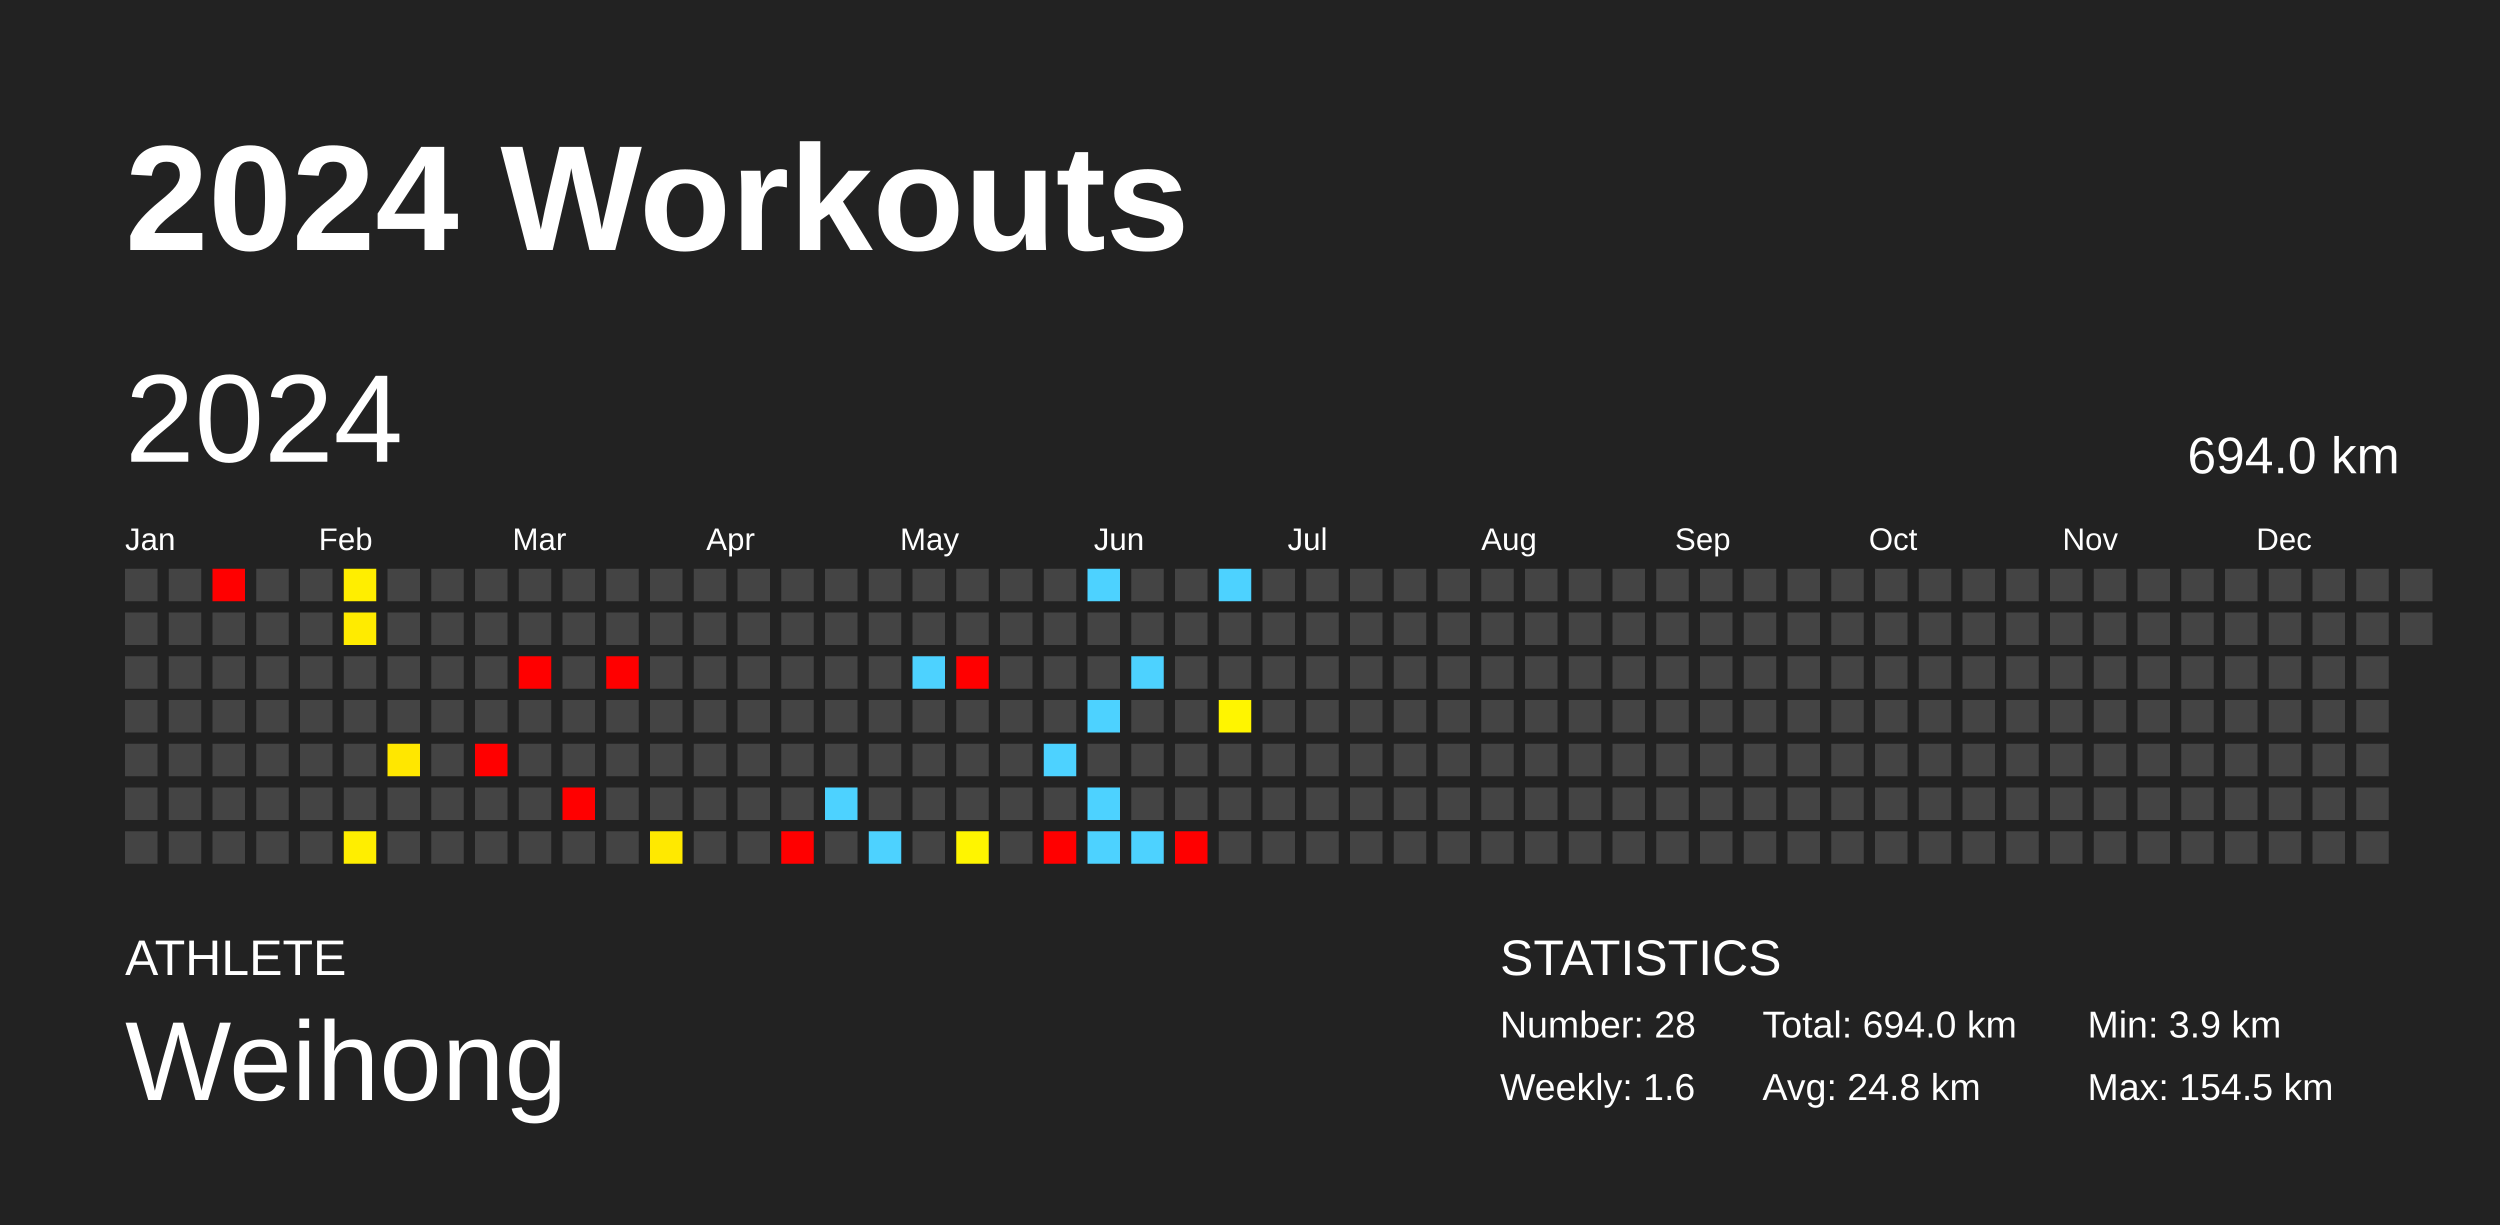
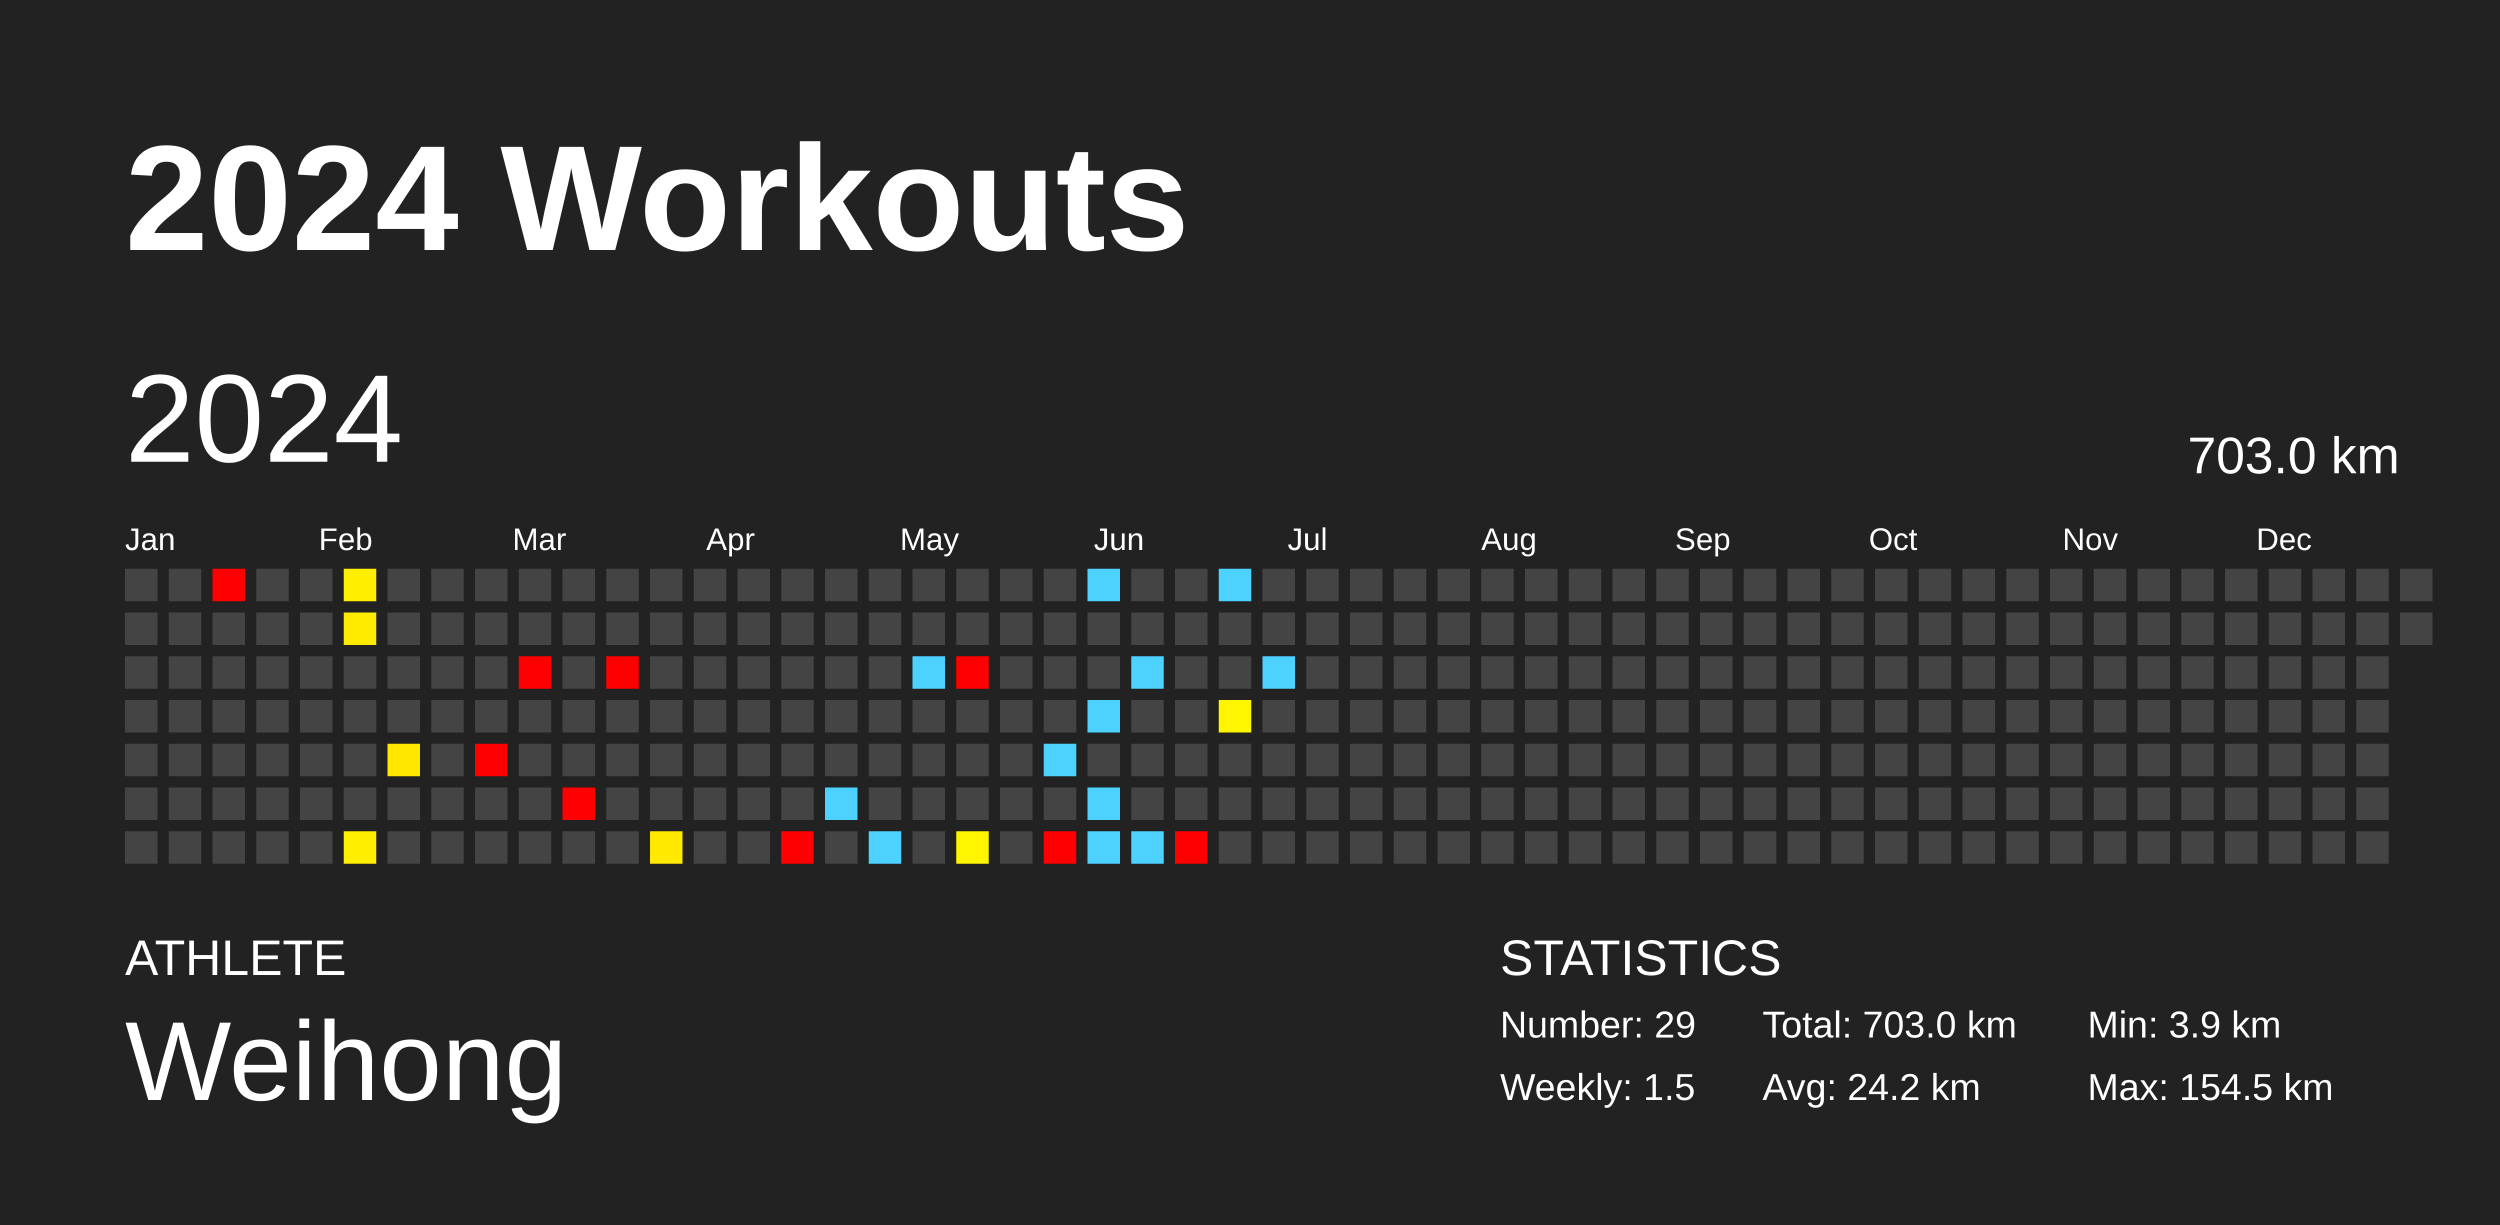
<svg xmlns="http://www.w3.org/2000/svg" baseProfile="full" height="98mm" version="1.1" viewBox="0,0,200,98" width="200mm">
  <defs />
  <rect fill="#222222" height="98" width="200" x="0" y="0" />
  <text fill="#FFFFFF" style="font-size:12px; font-family:Arial; font-weight:bold;" x="10" y="20">2024 Workouts</text>
  <text fill="#FFFFFF" style="font-size:4px; font-family:Arial" x="10" y="78">ATHLETE</text>
  <text fill="#FFFFFF" style="font-size:9px; font-family:Arial" x="10" y="88">Weihong</text>
  <text fill="#FFFFFF" style="font-size:4px; font-family:Arial" x="120" y="78">STATISTICS</text>
-   <text fill="#FFFFFF" style="font-size:3px; font-family:Arial" x="120" y="83">Number: 28</text>
-   <text fill="#FFFFFF" style="font-size:3px; font-family:Arial" x="120" y="88">Weekly: 1.6</text>
-   <text fill="#FFFFFF" style="font-size:3px; font-family:Arial" x="141" y="83">Total: 694.0 km</text>
-   <text fill="#FFFFFF" style="font-size:3px; font-family:Arial" x="141" y="88">Avg: 24.8 km</text>
+   <text fill="#FFFFFF" style="font-size:3px; font-family:Arial" x="120" y="83">Number: 29</text>
+   <text fill="#FFFFFF" style="font-size:3px; font-family:Arial" x="120" y="88">Weekly: 1.5</text>
+   <text fill="#FFFFFF" style="font-size:3px; font-family:Arial" x="141" y="83">Total: 703.0 km</text>
+   <text fill="#FFFFFF" style="font-size:3px; font-family:Arial" x="141" y="88">Avg: 24.2 km</text>
  <text fill="#FFFFFF" style="font-size:3px; font-family:Arial" x="167" y="83">Min: 3.9 km</text>
  <text fill="#FFFFFF" style="font-size:3px; font-family:Arial" x="167" y="88">Max: 154.5 km</text>
  <text dominant-baseline="hanging" fill="#FFFFFF" style="font-size:10.0px; font-family:Arial;" x="10" y="30">2024</text>
-   <text dominant-baseline="hanging" fill="#FFFFFF" style="font-size:4.125px; font-family:Arial;" x="175" y="35">694.0 km</text>
+   <text dominant-baseline="hanging" fill="#FFFFFF" style="font-size:4.125px; font-family:Arial;" x="175" y="35">703.0 km</text>
  <text fill="#FFFFFF" style="font-size:2.5px; font-family:Arial" x="10.0" y="44">Jan</text>
  <text fill="#FFFFFF" style="font-size:2.5px; font-family:Arial" x="25.5" y="44">Feb</text>
  <text fill="#FFFFFF" style="font-size:2.5px; font-family:Arial" x="41.0" y="44">Mar</text>
  <text fill="#FFFFFF" style="font-size:2.5px; font-family:Arial" x="56.5" y="44">Apr</text>
  <text fill="#FFFFFF" style="font-size:2.5px; font-family:Arial" x="72.0" y="44">May</text>
  <text fill="#FFFFFF" style="font-size:2.5px; font-family:Arial" x="87.5" y="44">Jun</text>
  <text fill="#FFFFFF" style="font-size:2.5px; font-family:Arial" x="103.0" y="44">Jul</text>
  <text fill="#FFFFFF" style="font-size:2.5px; font-family:Arial" x="118.5" y="44">Aug</text>
  <text fill="#FFFFFF" style="font-size:2.5px; font-family:Arial" x="134.0" y="44">Sep</text>
  <text fill="#FFFFFF" style="font-size:2.5px; font-family:Arial" x="149.5" y="44">Oct</text>
  <text fill="#FFFFFF" style="font-size:2.5px; font-family:Arial" x="165.0" y="44">Nov</text>
  <text fill="#FFFFFF" style="font-size:2.5px; font-family:Arial" x="180.5" y="44">Dec</text>
  <rect fill="#444444" height="2.6" width="2.6" x="10.0" y="45.5" />
  <rect fill="#444444" height="2.6" width="2.6" x="10.0" y="49.0" />
  <rect fill="#444444" height="2.6" width="2.6" x="10.0" y="52.5" />
  <rect fill="#444444" height="2.6" width="2.6" x="10.0" y="56.0" />
  <rect fill="#444444" height="2.6" width="2.6" x="10.0" y="59.5" />
  <rect fill="#444444" height="2.6" width="2.6" x="10.0" y="63.0" />
  <rect fill="#444444" height="2.6" width="2.6" x="10.0" y="66.5" />
  <rect fill="#444444" height="2.6" width="2.6" x="13.5" y="45.5" />
  <rect fill="#444444" height="2.6" width="2.6" x="13.5" y="49.0" />
  <rect fill="#444444" height="2.6" width="2.6" x="13.5" y="52.5" />
  <rect fill="#444444" height="2.6" width="2.6" x="13.5" y="56.0" />
  <rect fill="#444444" height="2.6" width="2.6" x="13.5" y="59.5" />
  <rect fill="#444444" height="2.6" width="2.6" x="13.5" y="63.0" />
  <rect fill="#444444" height="2.6" width="2.6" x="13.5" y="66.5" />
  <rect fill="red" height="2.6" width="2.6" x="17.0" y="45.5" />
  <rect fill="#444444" height="2.6" width="2.6" x="17.0" y="49.0" />
  <rect fill="#444444" height="2.6" width="2.6" x="17.0" y="52.5" />
  <rect fill="#444444" height="2.6" width="2.6" x="17.0" y="56.0" />
  <rect fill="#444444" height="2.6" width="2.6" x="17.0" y="59.5" />
  <rect fill="#444444" height="2.6" width="2.6" x="17.0" y="63.0" />
  <rect fill="#444444" height="2.6" width="2.6" x="17.0" y="66.5" />
  <rect fill="#444444" height="2.6" width="2.6" x="20.5" y="45.5" />
  <rect fill="#444444" height="2.6" width="2.6" x="20.5" y="49.0" />
  <rect fill="#444444" height="2.6" width="2.6" x="20.5" y="52.5" />
  <rect fill="#444444" height="2.6" width="2.6" x="20.5" y="56.0" />
  <rect fill="#444444" height="2.6" width="2.6" x="20.5" y="59.5" />
  <rect fill="#444444" height="2.6" width="2.6" x="20.5" y="63.0" />
  <rect fill="#444444" height="2.6" width="2.6" x="20.5" y="66.5" />
  <rect fill="#444444" height="2.6" width="2.6" x="24.0" y="45.5" />
  <rect fill="#444444" height="2.6" width="2.6" x="24.0" y="49.0" />
  <rect fill="#444444" height="2.6" width="2.6" x="24.0" y="52.5" />
  <rect fill="#444444" height="2.6" width="2.6" x="24.0" y="56.0" />
  <rect fill="#444444" height="2.6" width="2.6" x="24.0" y="59.5" />
  <rect fill="#444444" height="2.6" width="2.6" x="24.0" y="63.0" />
  <rect fill="#444444" height="2.6" width="2.6" x="24.0" y="66.5" />
  <rect fill="#ffee00" height="2.6" width="2.6" x="27.5" y="45.5" />
  <rect fill="#ffeb00" height="2.6" width="2.6" x="27.5" y="49.0" />
  <rect fill="#444444" height="2.6" width="2.6" x="27.5" y="52.5" />
  <rect fill="#444444" height="2.6" width="2.6" x="27.5" y="56.0" />
  <rect fill="#444444" height="2.6" width="2.6" x="27.5" y="59.5" />
  <rect fill="#444444" height="2.6" width="2.6" x="27.5" y="63.0" />
  <rect fill="#ffee00" height="2.6" width="2.6" x="27.5" y="66.5" />
  <rect fill="#444444" height="2.6" width="2.6" x="31.0" y="45.5" />
  <rect fill="#444444" height="2.6" width="2.6" x="31.0" y="49.0" />
  <rect fill="#444444" height="2.6" width="2.6" x="31.0" y="52.5" />
  <rect fill="#444444" height="2.6" width="2.6" x="31.0" y="56.0" />
  <rect fill="#ffe700" height="2.6" width="2.6" x="31.0" y="59.5" />
  <rect fill="#444444" height="2.6" width="2.6" x="31.0" y="63.0" />
  <rect fill="#444444" height="2.6" width="2.6" x="31.0" y="66.5" />
  <rect fill="#444444" height="2.6" width="2.6" x="34.5" y="45.5" />
  <rect fill="#444444" height="2.6" width="2.6" x="34.5" y="49.0" />
  <rect fill="#444444" height="2.6" width="2.6" x="34.5" y="52.5" />
  <rect fill="#444444" height="2.6" width="2.6" x="34.5" y="56.0" />
  <rect fill="#444444" height="2.6" width="2.6" x="34.5" y="59.5" />
  <rect fill="#444444" height="2.6" width="2.6" x="34.5" y="63.0" />
  <rect fill="#444444" height="2.6" width="2.6" x="34.5" y="66.5" />
  <rect fill="#444444" height="2.6" width="2.6" x="38.0" y="45.5" />
  <rect fill="#444444" height="2.6" width="2.6" x="38.0" y="49.0" />
  <rect fill="#444444" height="2.6" width="2.6" x="38.0" y="52.5" />
  <rect fill="#444444" height="2.6" width="2.6" x="38.0" y="56.0" />
  <rect fill="red" height="2.6" width="2.6" x="38.0" y="59.5" />
  <rect fill="#444444" height="2.6" width="2.6" x="38.0" y="63.0" />
  <rect fill="#444444" height="2.6" width="2.6" x="38.0" y="66.5" />
  <rect fill="#444444" height="2.6" width="2.6" x="41.5" y="45.5" />
  <rect fill="#444444" height="2.6" width="2.6" x="41.5" y="49.0" />
  <rect fill="red" height="2.6" width="2.6" x="41.5" y="52.5" />
  <rect fill="#444444" height="2.6" width="2.6" x="41.5" y="56.0" />
  <rect fill="#444444" height="2.6" width="2.6" x="41.5" y="59.5" />
  <rect fill="#444444" height="2.6" width="2.6" x="41.5" y="63.0" />
  <rect fill="#444444" height="2.6" width="2.6" x="41.5" y="66.5" />
  <rect fill="#444444" height="2.6" width="2.6" x="45.0" y="45.5" />
  <rect fill="#444444" height="2.6" width="2.6" x="45.0" y="49.0" />
  <rect fill="#444444" height="2.6" width="2.6" x="45.0" y="52.5" />
  <rect fill="#444444" height="2.6" width="2.6" x="45.0" y="56.0" />
  <rect fill="#444444" height="2.6" width="2.6" x="45.0" y="59.5" />
  <rect fill="red" height="2.6" width="2.6" x="45.0" y="63.0" />
  <rect fill="#444444" height="2.6" width="2.6" x="45.0" y="66.5" />
  <rect fill="#444444" height="2.6" width="2.6" x="48.5" y="45.5" />
  <rect fill="#444444" height="2.6" width="2.6" x="48.5" y="49.0" />
  <rect fill="red" height="2.6" width="2.6" x="48.5" y="52.5" />
  <rect fill="#444444" height="2.6" width="2.6" x="48.5" y="56.0" />
  <rect fill="#444444" height="2.6" width="2.6" x="48.5" y="59.5" />
  <rect fill="#444444" height="2.6" width="2.6" x="48.5" y="63.0" />
  <rect fill="#444444" height="2.6" width="2.6" x="48.5" y="66.5" />
  <rect fill="#444444" height="2.6" width="2.6" x="52.0" y="45.5" />
  <rect fill="#444444" height="2.6" width="2.6" x="52.0" y="49.0" />
  <rect fill="#444444" height="2.6" width="2.6" x="52.0" y="52.5" />
  <rect fill="#444444" height="2.6" width="2.6" x="52.0" y="56.0" />
  <rect fill="#444444" height="2.6" width="2.6" x="52.0" y="59.5" />
  <rect fill="#444444" height="2.6" width="2.6" x="52.0" y="63.0" />
  <rect fill="#ffe900" height="2.6" width="2.6" x="52.0" y="66.5" />
  <rect fill="#444444" height="2.6" width="2.6" x="55.5" y="45.5" />
  <rect fill="#444444" height="2.6" width="2.6" x="55.5" y="49.0" />
  <rect fill="#444444" height="2.6" width="2.6" x="55.5" y="52.5" />
  <rect fill="#444444" height="2.6" width="2.6" x="55.5" y="56.0" />
  <rect fill="#444444" height="2.6" width="2.6" x="55.5" y="59.5" />
  <rect fill="#444444" height="2.6" width="2.6" x="55.5" y="63.0" />
  <rect fill="#444444" height="2.6" width="2.6" x="55.5" y="66.5" />
  <rect fill="#444444" height="2.6" width="2.6" x="59.0" y="45.5" />
  <rect fill="#444444" height="2.6" width="2.6" x="59.0" y="49.0" />
  <rect fill="#444444" height="2.6" width="2.6" x="59.0" y="52.5" />
  <rect fill="#444444" height="2.6" width="2.6" x="59.0" y="56.0" />
  <rect fill="#444444" height="2.6" width="2.6" x="59.0" y="59.5" />
  <rect fill="#444444" height="2.6" width="2.6" x="59.0" y="63.0" />
  <rect fill="#444444" height="2.6" width="2.6" x="59.0" y="66.5" />
  <rect fill="#444444" height="2.6" width="2.6" x="62.5" y="45.5" />
  <rect fill="#444444" height="2.6" width="2.6" x="62.5" y="49.0" />
  <rect fill="#444444" height="2.6" width="2.6" x="62.5" y="52.5" />
  <rect fill="#444444" height="2.6" width="2.6" x="62.5" y="56.0" />
  <rect fill="#444444" height="2.6" width="2.6" x="62.5" y="59.5" />
  <rect fill="#444444" height="2.6" width="2.6" x="62.5" y="63.0" />
  <rect fill="red" height="2.6" width="2.6" x="62.5" y="66.5" />
  <rect fill="#444444" height="2.6" width="2.6" x="66.0" y="45.5" />
  <rect fill="#444444" height="2.6" width="2.6" x="66.0" y="49.0" />
  <rect fill="#444444" height="2.6" width="2.6" x="66.0" y="52.5" />
  <rect fill="#444444" height="2.6" width="2.6" x="66.0" y="56.0" />
  <rect fill="#444444" height="2.6" width="2.6" x="66.0" y="59.5" />
  <rect fill="#4dd2ff" height="2.6" width="2.6" x="66.0" y="63.0" />
  <rect fill="#444444" height="2.6" width="2.6" x="66.0" y="66.5" />
  <rect fill="#444444" height="2.6" width="2.6" x="69.5" y="45.5" />
  <rect fill="#444444" height="2.6" width="2.6" x="69.5" y="49.0" />
  <rect fill="#444444" height="2.6" width="2.6" x="69.5" y="52.5" />
  <rect fill="#444444" height="2.6" width="2.6" x="69.5" y="56.0" />
  <rect fill="#444444" height="2.6" width="2.6" x="69.5" y="59.5" />
  <rect fill="#444444" height="2.6" width="2.6" x="69.5" y="63.0" />
  <rect fill="#4dd2ff" height="2.6" width="2.6" x="69.5" y="66.5" />
  <rect fill="#444444" height="2.6" width="2.6" x="73.0" y="45.5" />
  <rect fill="#444444" height="2.6" width="2.6" x="73.0" y="49.0" />
  <rect fill="#4dd2ff" height="2.6" width="2.6" x="73.0" y="52.5" />
  <rect fill="#444444" height="2.6" width="2.6" x="73.0" y="56.0" />
  <rect fill="#444444" height="2.6" width="2.6" x="73.0" y="59.5" />
  <rect fill="#444444" height="2.6" width="2.6" x="73.0" y="63.0" />
  <rect fill="#444444" height="2.6" width="2.6" x="73.0" y="66.5" />
  <rect fill="#444444" height="2.6" width="2.6" x="76.5" y="45.5" />
  <rect fill="#444444" height="2.6" width="2.6" x="76.5" y="49.0" />
  <rect fill="red" height="2.6" width="2.6" x="76.5" y="52.5" />
  <rect fill="#444444" height="2.6" width="2.6" x="76.5" y="56.0" />
  <rect fill="#444444" height="2.6" width="2.6" x="76.5" y="59.5" />
  <rect fill="#444444" height="2.6" width="2.6" x="76.5" y="63.0" />
  <rect fill="#fff500" height="2.6" width="2.6" x="76.5" y="66.5" />
  <rect fill="#444444" height="2.6" width="2.6" x="80.0" y="45.5" />
  <rect fill="#444444" height="2.6" width="2.6" x="80.0" y="49.0" />
  <rect fill="#444444" height="2.6" width="2.6" x="80.0" y="52.5" />
  <rect fill="#444444" height="2.6" width="2.6" x="80.0" y="56.0" />
  <rect fill="#444444" height="2.6" width="2.6" x="80.0" y="59.5" />
  <rect fill="#444444" height="2.6" width="2.6" x="80.0" y="63.0" />
  <rect fill="#444444" height="2.6" width="2.6" x="80.0" y="66.5" />
  <rect fill="#444444" height="2.6" width="2.6" x="83.5" y="45.5" />
  <rect fill="#444444" height="2.6" width="2.6" x="83.5" y="49.0" />
  <rect fill="#444444" height="2.6" width="2.6" x="83.5" y="52.5" />
  <rect fill="#444444" height="2.6" width="2.6" x="83.5" y="56.0" />
  <rect fill="#4dd2ff" height="2.6" width="2.6" x="83.5" y="59.5" />
  <rect fill="#444444" height="2.6" width="2.6" x="83.5" y="63.0" />
  <rect fill="red" height="2.6" width="2.6" x="83.5" y="66.5" />
  <rect fill="#4dd2ff" height="2.6" width="2.6" x="87.0" y="45.5" />
  <rect fill="#444444" height="2.6" width="2.6" x="87.0" y="49.0" />
  <rect fill="#444444" height="2.6" width="2.6" x="87.0" y="52.5" />
  <rect fill="#4dd2ff" height="2.6" width="2.6" x="87.0" y="56.0" />
  <rect fill="#444444" height="2.6" width="2.6" x="87.0" y="59.5" />
  <rect fill="#4dd2ff" height="2.6" width="2.6" x="87.0" y="63.0" />
  <rect fill="#4dd2ff" height="2.6" width="2.6" x="87.0" y="66.5" />
  <rect fill="#444444" height="2.6" width="2.6" x="90.5" y="45.5" />
  <rect fill="#444444" height="2.6" width="2.6" x="90.5" y="49.0" />
  <rect fill="#4dd2ff" height="2.6" width="2.6" x="90.5" y="52.5" />
  <rect fill="#444444" height="2.6" width="2.6" x="90.5" y="56.0" />
  <rect fill="#444444" height="2.6" width="2.6" x="90.5" y="59.5" />
  <rect fill="#444444" height="2.6" width="2.6" x="90.5" y="63.0" />
  <rect fill="#4dd2ff" height="2.6" width="2.6" x="90.5" y="66.5" />
  <rect fill="#444444" height="2.6" width="2.6" x="94.0" y="45.5" />
  <rect fill="#444444" height="2.6" width="2.6" x="94.0" y="49.0" />
  <rect fill="#444444" height="2.6" width="2.6" x="94.0" y="52.5" />
  <rect fill="#444444" height="2.6" width="2.6" x="94.0" y="56.0" />
  <rect fill="#444444" height="2.6" width="2.6" x="94.0" y="59.5" />
  <rect fill="#444444" height="2.6" width="2.6" x="94.0" y="63.0" />
  <rect fill="red" height="2.6" width="2.6" x="94.0" y="66.5" />
  <rect fill="#4dd2ff" height="2.6" width="2.6" x="97.5" y="45.5" />
  <rect fill="#444444" height="2.6" width="2.6" x="97.5" y="49.0" />
  <rect fill="#444444" height="2.6" width="2.6" x="97.5" y="52.5" />
  <rect fill="#fff500" height="2.6" width="2.6" x="97.5" y="56.0" />
  <rect fill="#444444" height="2.6" width="2.6" x="97.5" y="59.5" />
  <rect fill="#444444" height="2.6" width="2.6" x="97.5" y="63.0" />
  <rect fill="#444444" height="2.6" width="2.6" x="97.5" y="66.5" />
  <rect fill="#444444" height="2.6" width="2.6" x="101.0" y="45.5" />
  <rect fill="#444444" height="2.6" width="2.6" x="101.0" y="49.0" />
-   <rect fill="#444444" height="2.6" width="2.6" x="101.0" y="52.5" />
+   <rect fill="#4dd2ff" height="2.6" width="2.6" x="101.0" y="52.5" />
  <rect fill="#444444" height="2.6" width="2.6" x="101.0" y="56.0" />
  <rect fill="#444444" height="2.6" width="2.6" x="101.0" y="59.5" />
  <rect fill="#444444" height="2.6" width="2.6" x="101.0" y="63.0" />
  <rect fill="#444444" height="2.6" width="2.6" x="101.0" y="66.5" />
  <rect fill="#444444" height="2.6" width="2.6" x="104.5" y="45.5" />
  <rect fill="#444444" height="2.6" width="2.6" x="104.5" y="49.0" />
  <rect fill="#444444" height="2.6" width="2.6" x="104.5" y="52.5" />
  <rect fill="#444444" height="2.6" width="2.6" x="104.5" y="56.0" />
  <rect fill="#444444" height="2.6" width="2.6" x="104.5" y="59.5" />
  <rect fill="#444444" height="2.6" width="2.6" x="104.5" y="63.0" />
  <rect fill="#444444" height="2.6" width="2.6" x="104.5" y="66.5" />
  <rect fill="#444444" height="2.6" width="2.6" x="108.0" y="45.5" />
  <rect fill="#444444" height="2.6" width="2.6" x="108.0" y="49.0" />
  <rect fill="#444444" height="2.6" width="2.6" x="108.0" y="52.5" />
  <rect fill="#444444" height="2.6" width="2.6" x="108.0" y="56.0" />
  <rect fill="#444444" height="2.6" width="2.6" x="108.0" y="59.5" />
  <rect fill="#444444" height="2.6" width="2.6" x="108.0" y="63.0" />
  <rect fill="#444444" height="2.6" width="2.6" x="108.0" y="66.5" />
  <rect fill="#444444" height="2.6" width="2.6" x="111.5" y="45.5" />
  <rect fill="#444444" height="2.6" width="2.6" x="111.5" y="49.0" />
  <rect fill="#444444" height="2.6" width="2.6" x="111.5" y="52.5" />
  <rect fill="#444444" height="2.6" width="2.6" x="111.5" y="56.0" />
  <rect fill="#444444" height="2.6" width="2.6" x="111.5" y="59.5" />
  <rect fill="#444444" height="2.6" width="2.6" x="111.5" y="63.0" />
  <rect fill="#444444" height="2.6" width="2.6" x="111.5" y="66.5" />
  <rect fill="#444444" height="2.6" width="2.6" x="115.0" y="45.5" />
  <rect fill="#444444" height="2.6" width="2.6" x="115.0" y="49.0" />
  <rect fill="#444444" height="2.6" width="2.6" x="115.0" y="52.5" />
  <rect fill="#444444" height="2.6" width="2.6" x="115.0" y="56.0" />
  <rect fill="#444444" height="2.6" width="2.6" x="115.0" y="59.5" />
  <rect fill="#444444" height="2.6" width="2.6" x="115.0" y="63.0" />
  <rect fill="#444444" height="2.6" width="2.6" x="115.0" y="66.5" />
  <rect fill="#444444" height="2.6" width="2.6" x="118.5" y="45.5" />
  <rect fill="#444444" height="2.6" width="2.6" x="118.5" y="49.0" />
  <rect fill="#444444" height="2.6" width="2.6" x="118.5" y="52.5" />
  <rect fill="#444444" height="2.6" width="2.6" x="118.5" y="56.0" />
  <rect fill="#444444" height="2.6" width="2.6" x="118.5" y="59.5" />
  <rect fill="#444444" height="2.6" width="2.6" x="118.5" y="63.0" />
  <rect fill="#444444" height="2.6" width="2.6" x="118.5" y="66.5" />
  <rect fill="#444444" height="2.6" width="2.6" x="122.0" y="45.5" />
  <rect fill="#444444" height="2.6" width="2.6" x="122.0" y="49.0" />
  <rect fill="#444444" height="2.6" width="2.6" x="122.0" y="52.5" />
  <rect fill="#444444" height="2.6" width="2.6" x="122.0" y="56.0" />
  <rect fill="#444444" height="2.6" width="2.6" x="122.0" y="59.5" />
  <rect fill="#444444" height="2.6" width="2.6" x="122.0" y="63.0" />
  <rect fill="#444444" height="2.6" width="2.6" x="122.0" y="66.5" />
  <rect fill="#444444" height="2.6" width="2.6" x="125.5" y="45.5" />
  <rect fill="#444444" height="2.6" width="2.6" x="125.5" y="49.0" />
  <rect fill="#444444" height="2.6" width="2.6" x="125.5" y="52.5" />
  <rect fill="#444444" height="2.6" width="2.6" x="125.5" y="56.0" />
  <rect fill="#444444" height="2.6" width="2.6" x="125.5" y="59.5" />
  <rect fill="#444444" height="2.6" width="2.6" x="125.5" y="63.0" />
  <rect fill="#444444" height="2.6" width="2.6" x="125.5" y="66.5" />
  <rect fill="#444444" height="2.6" width="2.6" x="129.0" y="45.5" />
  <rect fill="#444444" height="2.6" width="2.6" x="129.0" y="49.0" />
  <rect fill="#444444" height="2.6" width="2.6" x="129.0" y="52.5" />
  <rect fill="#444444" height="2.6" width="2.6" x="129.0" y="56.0" />
  <rect fill="#444444" height="2.6" width="2.6" x="129.0" y="59.5" />
  <rect fill="#444444" height="2.6" width="2.6" x="129.0" y="63.0" />
  <rect fill="#444444" height="2.6" width="2.6" x="129.0" y="66.5" />
  <rect fill="#444444" height="2.6" width="2.6" x="132.5" y="45.5" />
  <rect fill="#444444" height="2.6" width="2.6" x="132.5" y="49.0" />
  <rect fill="#444444" height="2.6" width="2.6" x="132.5" y="52.5" />
  <rect fill="#444444" height="2.6" width="2.6" x="132.5" y="56.0" />
  <rect fill="#444444" height="2.6" width="2.6" x="132.5" y="59.5" />
  <rect fill="#444444" height="2.6" width="2.6" x="132.5" y="63.0" />
  <rect fill="#444444" height="2.6" width="2.6" x="132.5" y="66.5" />
  <rect fill="#444444" height="2.6" width="2.6" x="136.0" y="45.5" />
  <rect fill="#444444" height="2.6" width="2.6" x="136.0" y="49.0" />
  <rect fill="#444444" height="2.6" width="2.6" x="136.0" y="52.5" />
  <rect fill="#444444" height="2.6" width="2.6" x="136.0" y="56.0" />
  <rect fill="#444444" height="2.6" width="2.6" x="136.0" y="59.5" />
  <rect fill="#444444" height="2.6" width="2.6" x="136.0" y="63.0" />
  <rect fill="#444444" height="2.6" width="2.6" x="136.0" y="66.5" />
  <rect fill="#444444" height="2.6" width="2.6" x="139.5" y="45.5" />
  <rect fill="#444444" height="2.6" width="2.6" x="139.5" y="49.0" />
  <rect fill="#444444" height="2.6" width="2.6" x="139.5" y="52.5" />
  <rect fill="#444444" height="2.6" width="2.6" x="139.5" y="56.0" />
  <rect fill="#444444" height="2.6" width="2.6" x="139.5" y="59.5" />
  <rect fill="#444444" height="2.6" width="2.6" x="139.5" y="63.0" />
  <rect fill="#444444" height="2.6" width="2.6" x="139.5" y="66.5" />
  <rect fill="#444444" height="2.6" width="2.6" x="143.0" y="45.5" />
  <rect fill="#444444" height="2.6" width="2.6" x="143.0" y="49.0" />
  <rect fill="#444444" height="2.6" width="2.6" x="143.0" y="52.5" />
  <rect fill="#444444" height="2.6" width="2.6" x="143.0" y="56.0" />
  <rect fill="#444444" height="2.6" width="2.6" x="143.0" y="59.5" />
  <rect fill="#444444" height="2.6" width="2.6" x="143.0" y="63.0" />
  <rect fill="#444444" height="2.6" width="2.6" x="143.0" y="66.5" />
  <rect fill="#444444" height="2.6" width="2.6" x="146.5" y="45.5" />
  <rect fill="#444444" height="2.6" width="2.6" x="146.5" y="49.0" />
  <rect fill="#444444" height="2.6" width="2.6" x="146.5" y="52.5" />
  <rect fill="#444444" height="2.6" width="2.6" x="146.5" y="56.0" />
  <rect fill="#444444" height="2.6" width="2.6" x="146.5" y="59.5" />
  <rect fill="#444444" height="2.6" width="2.6" x="146.5" y="63.0" />
  <rect fill="#444444" height="2.6" width="2.6" x="146.5" y="66.5" />
  <rect fill="#444444" height="2.6" width="2.6" x="150.0" y="45.5" />
  <rect fill="#444444" height="2.6" width="2.6" x="150.0" y="49.0" />
  <rect fill="#444444" height="2.6" width="2.6" x="150.0" y="52.5" />
  <rect fill="#444444" height="2.6" width="2.6" x="150.0" y="56.0" />
  <rect fill="#444444" height="2.6" width="2.6" x="150.0" y="59.5" />
  <rect fill="#444444" height="2.6" width="2.6" x="150.0" y="63.0" />
  <rect fill="#444444" height="2.6" width="2.6" x="150.0" y="66.5" />
  <rect fill="#444444" height="2.6" width="2.6" x="153.5" y="45.5" />
  <rect fill="#444444" height="2.6" width="2.6" x="153.5" y="49.0" />
  <rect fill="#444444" height="2.6" width="2.6" x="153.5" y="52.5" />
  <rect fill="#444444" height="2.6" width="2.6" x="153.5" y="56.0" />
  <rect fill="#444444" height="2.6" width="2.6" x="153.5" y="59.5" />
  <rect fill="#444444" height="2.6" width="2.6" x="153.5" y="63.0" />
  <rect fill="#444444" height="2.6" width="2.6" x="153.5" y="66.5" />
  <rect fill="#444444" height="2.6" width="2.6" x="157.0" y="45.5" />
  <rect fill="#444444" height="2.6" width="2.6" x="157.0" y="49.0" />
  <rect fill="#444444" height="2.6" width="2.6" x="157.0" y="52.5" />
  <rect fill="#444444" height="2.6" width="2.6" x="157.0" y="56.0" />
  <rect fill="#444444" height="2.6" width="2.6" x="157.0" y="59.5" />
  <rect fill="#444444" height="2.6" width="2.6" x="157.0" y="63.0" />
  <rect fill="#444444" height="2.6" width="2.6" x="157.0" y="66.5" />
  <rect fill="#444444" height="2.6" width="2.6" x="160.5" y="45.5" />
  <rect fill="#444444" height="2.6" width="2.6" x="160.5" y="49.0" />
  <rect fill="#444444" height="2.6" width="2.6" x="160.5" y="52.5" />
  <rect fill="#444444" height="2.6" width="2.6" x="160.5" y="56.0" />
  <rect fill="#444444" height="2.6" width="2.6" x="160.5" y="59.5" />
  <rect fill="#444444" height="2.6" width="2.6" x="160.5" y="63.0" />
  <rect fill="#444444" height="2.6" width="2.6" x="160.5" y="66.5" />
  <rect fill="#444444" height="2.6" width="2.6" x="164.0" y="45.5" />
  <rect fill="#444444" height="2.6" width="2.6" x="164.0" y="49.0" />
  <rect fill="#444444" height="2.6" width="2.6" x="164.0" y="52.5" />
  <rect fill="#444444" height="2.6" width="2.6" x="164.0" y="56.0" />
  <rect fill="#444444" height="2.6" width="2.6" x="164.0" y="59.5" />
  <rect fill="#444444" height="2.6" width="2.6" x="164.0" y="63.0" />
  <rect fill="#444444" height="2.6" width="2.6" x="164.0" y="66.5" />
  <rect fill="#444444" height="2.6" width="2.6" x="167.5" y="45.5" />
  <rect fill="#444444" height="2.6" width="2.6" x="167.5" y="49.0" />
  <rect fill="#444444" height="2.6" width="2.6" x="167.5" y="52.5" />
  <rect fill="#444444" height="2.6" width="2.6" x="167.5" y="56.0" />
  <rect fill="#444444" height="2.6" width="2.6" x="167.5" y="59.5" />
  <rect fill="#444444" height="2.6" width="2.6" x="167.5" y="63.0" />
  <rect fill="#444444" height="2.6" width="2.6" x="167.5" y="66.5" />
  <rect fill="#444444" height="2.6" width="2.6" x="171.0" y="45.5" />
  <rect fill="#444444" height="2.6" width="2.6" x="171.0" y="49.0" />
  <rect fill="#444444" height="2.6" width="2.6" x="171.0" y="52.5" />
  <rect fill="#444444" height="2.6" width="2.6" x="171.0" y="56.0" />
  <rect fill="#444444" height="2.6" width="2.6" x="171.0" y="59.5" />
  <rect fill="#444444" height="2.6" width="2.6" x="171.0" y="63.0" />
  <rect fill="#444444" height="2.6" width="2.6" x="171.0" y="66.5" />
  <rect fill="#444444" height="2.6" width="2.6" x="174.5" y="45.5" />
  <rect fill="#444444" height="2.6" width="2.6" x="174.5" y="49.0" />
  <rect fill="#444444" height="2.6" width="2.6" x="174.5" y="52.5" />
  <rect fill="#444444" height="2.6" width="2.6" x="174.5" y="56.0" />
  <rect fill="#444444" height="2.6" width="2.6" x="174.5" y="59.5" />
  <rect fill="#444444" height="2.6" width="2.6" x="174.5" y="63.0" />
  <rect fill="#444444" height="2.6" width="2.6" x="174.5" y="66.5" />
  <rect fill="#444444" height="2.6" width="2.6" x="178.0" y="45.5" />
  <rect fill="#444444" height="2.6" width="2.6" x="178.0" y="49.0" />
  <rect fill="#444444" height="2.6" width="2.6" x="178.0" y="52.5" />
  <rect fill="#444444" height="2.6" width="2.6" x="178.0" y="56.0" />
  <rect fill="#444444" height="2.6" width="2.6" x="178.0" y="59.5" />
  <rect fill="#444444" height="2.6" width="2.6" x="178.0" y="63.0" />
  <rect fill="#444444" height="2.6" width="2.6" x="178.0" y="66.5" />
  <rect fill="#444444" height="2.6" width="2.6" x="181.5" y="45.5" />
  <rect fill="#444444" height="2.6" width="2.6" x="181.5" y="49.0" />
  <rect fill="#444444" height="2.6" width="2.6" x="181.5" y="52.5" />
  <rect fill="#444444" height="2.6" width="2.6" x="181.5" y="56.0" />
  <rect fill="#444444" height="2.6" width="2.6" x="181.5" y="59.5" />
  <rect fill="#444444" height="2.6" width="2.6" x="181.5" y="63.0" />
  <rect fill="#444444" height="2.6" width="2.6" x="181.5" y="66.5" />
  <rect fill="#444444" height="2.6" width="2.6" x="185.0" y="45.5" />
  <rect fill="#444444" height="2.6" width="2.6" x="185.0" y="49.0" />
  <rect fill="#444444" height="2.6" width="2.6" x="185.0" y="52.5" />
  <rect fill="#444444" height="2.6" width="2.6" x="185.0" y="56.0" />
  <rect fill="#444444" height="2.6" width="2.6" x="185.0" y="59.5" />
  <rect fill="#444444" height="2.6" width="2.6" x="185.0" y="63.0" />
  <rect fill="#444444" height="2.6" width="2.6" x="185.0" y="66.5" />
  <rect fill="#444444" height="2.6" width="2.6" x="188.5" y="45.5" />
  <rect fill="#444444" height="2.6" width="2.6" x="188.5" y="49.0" />
  <rect fill="#444444" height="2.6" width="2.6" x="188.5" y="52.5" />
  <rect fill="#444444" height="2.6" width="2.6" x="188.5" y="56.0" />
  <rect fill="#444444" height="2.6" width="2.6" x="188.5" y="59.5" />
  <rect fill="#444444" height="2.6" width="2.6" x="188.5" y="63.0" />
  <rect fill="#444444" height="2.6" width="2.6" x="188.5" y="66.5" />
  <rect fill="#444444" height="2.6" width="2.6" x="192.0" y="45.5" />
  <rect fill="#444444" height="2.6" width="2.6" x="192.0" y="49.0" />
</svg>
